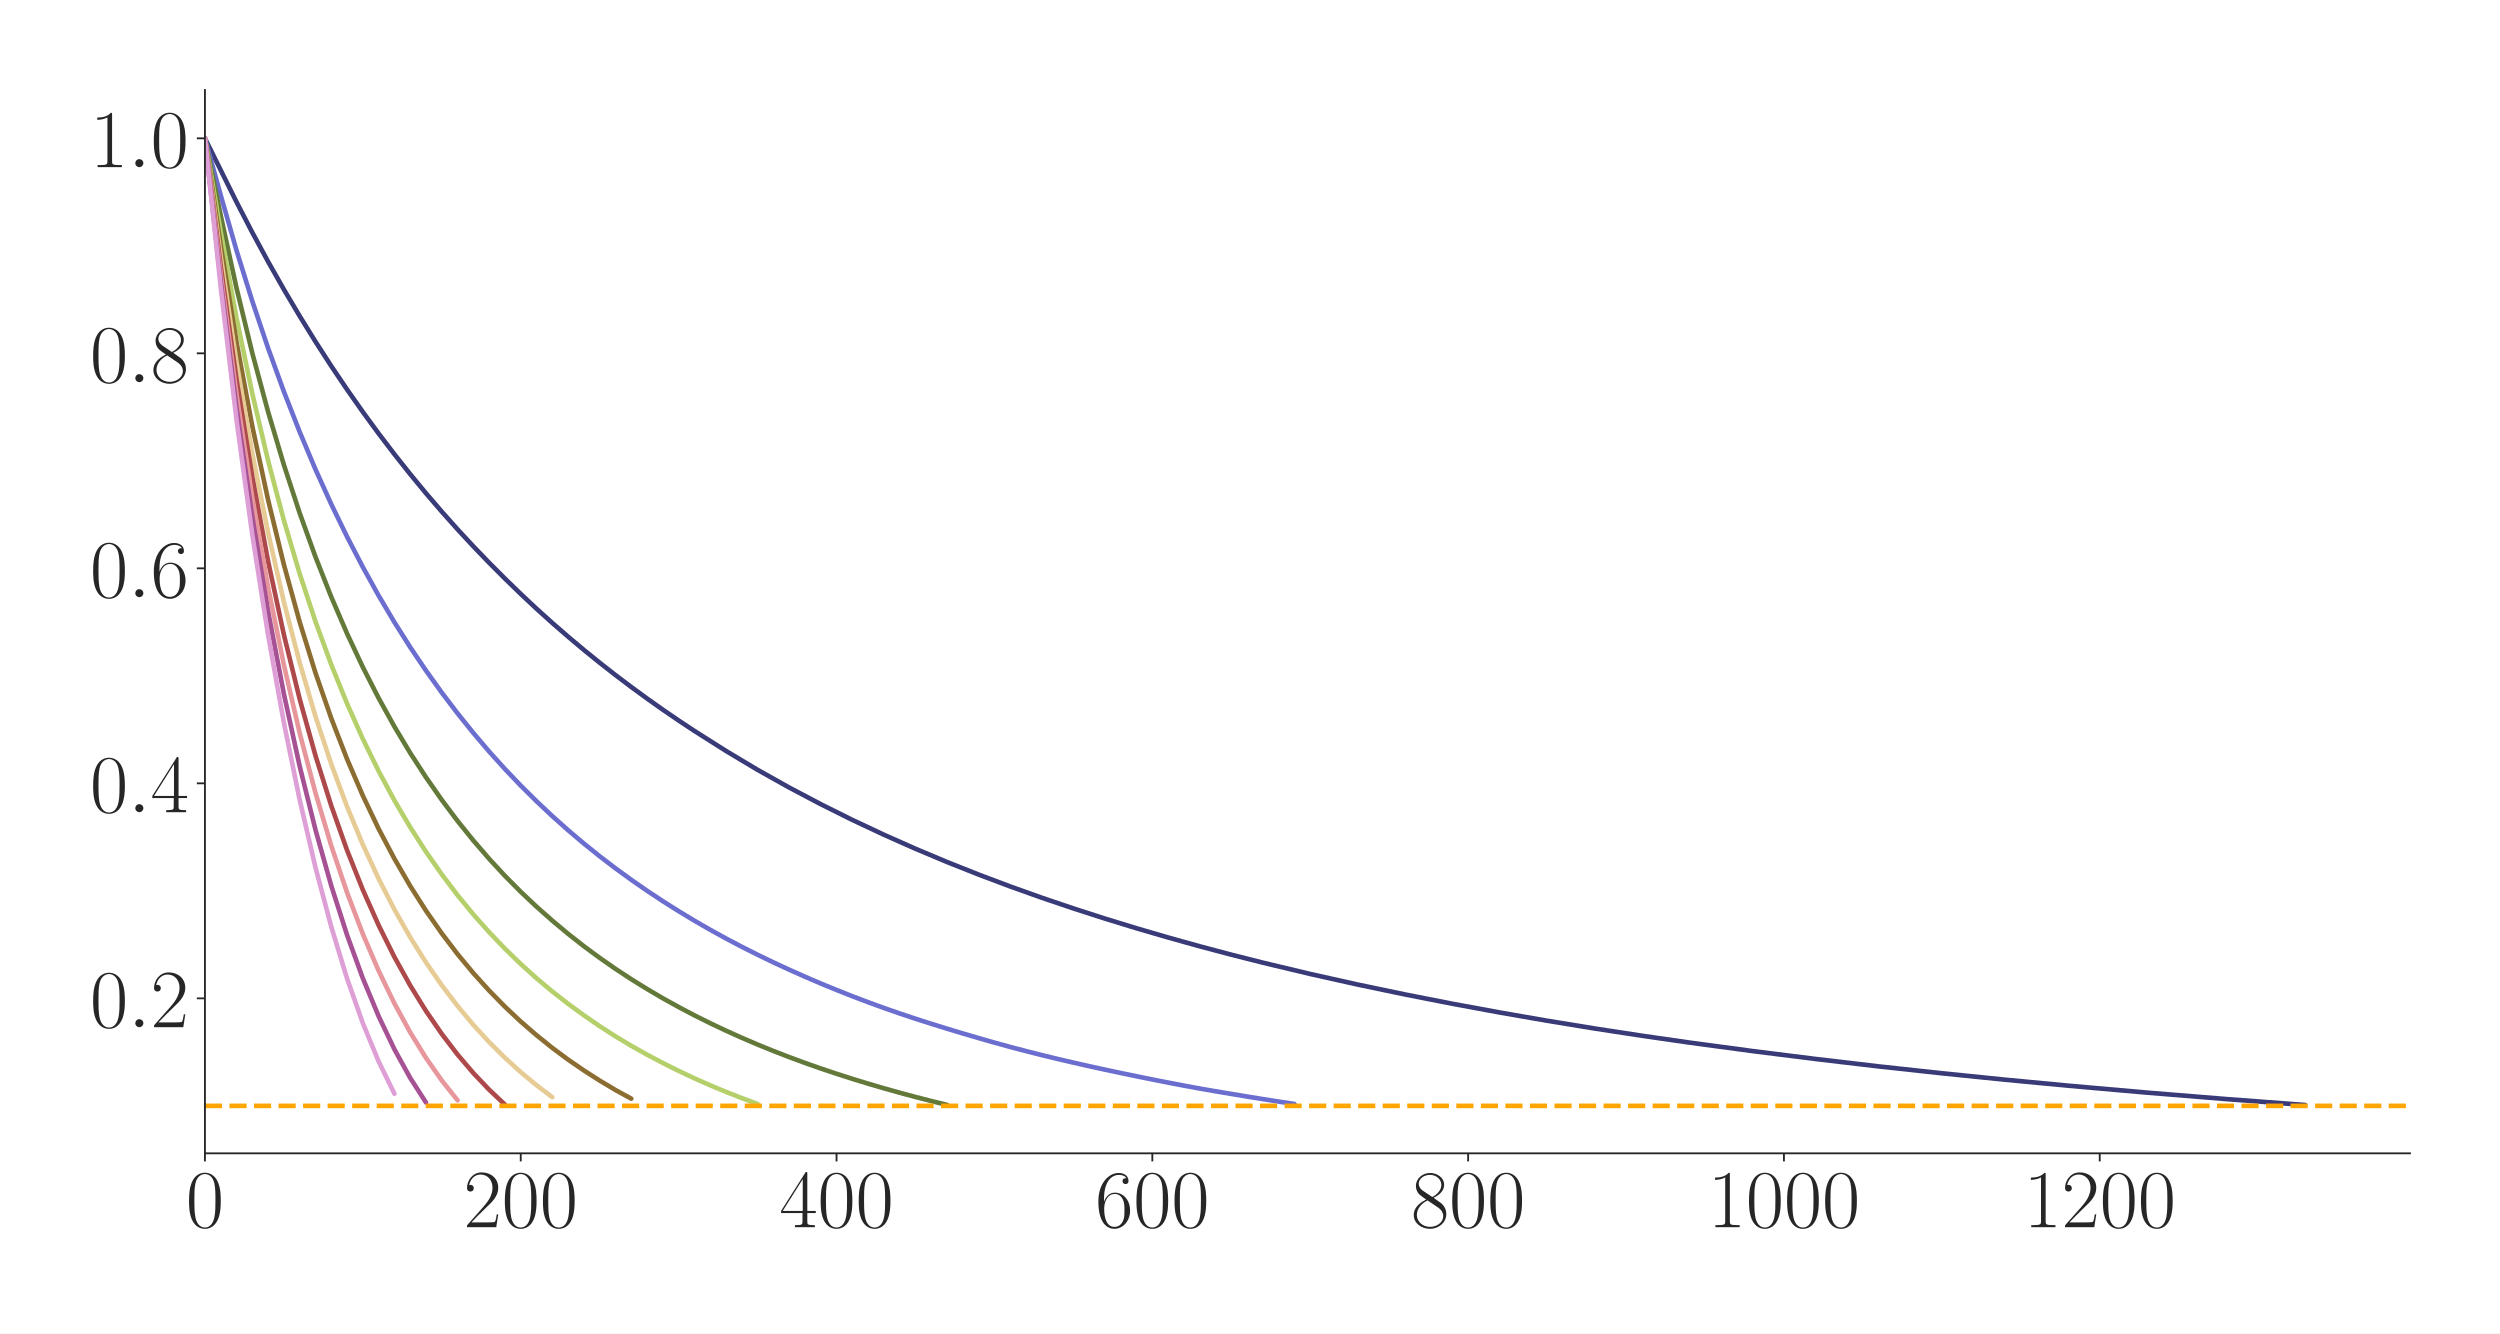
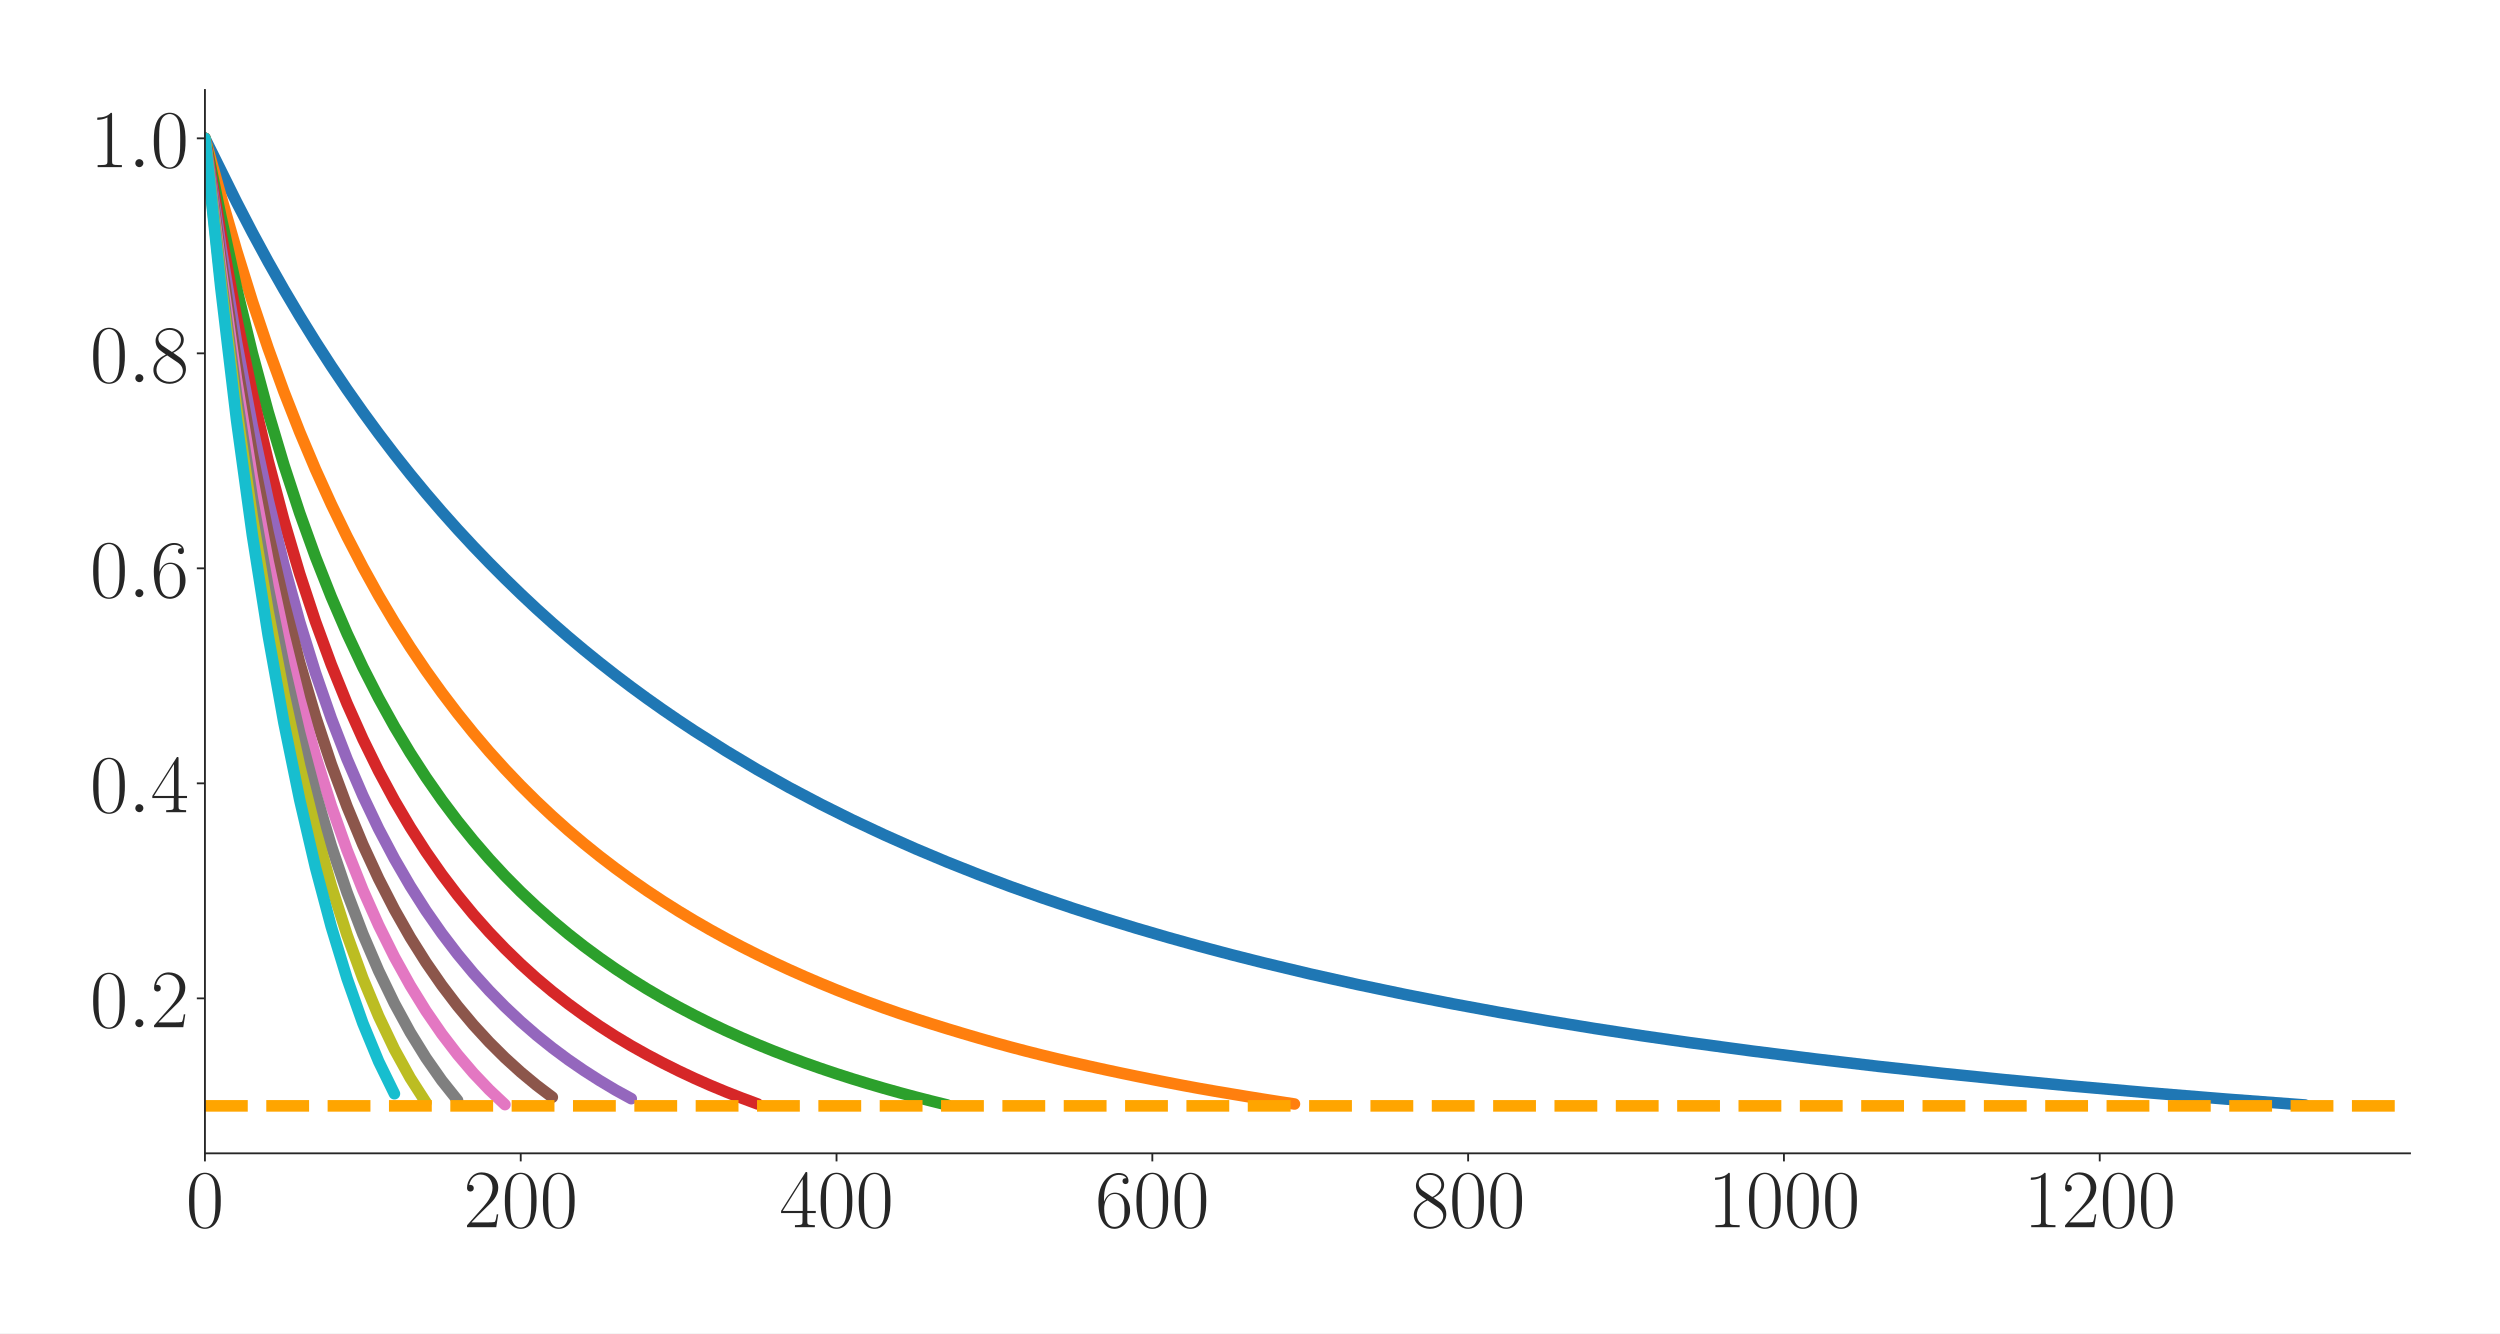
<svg xmlns="http://www.w3.org/2000/svg" xmlns:xlink="http://www.w3.org/1999/xlink" width="1080pt" height="576pt" viewBox="0 0 1080 576" version="1.1">
  <defs>
    <style type="text/css">*{stroke-linejoin: round; stroke-linecap: butt}</style>
  </defs>
  <g id="figure_1">
    <g id="patch_1">
      <path d="M 0 576  L 1080 576  L 1080 0  L 0 0  z " style="fill: #ffffff" />
    </g>
    <g id="axes_1">
      <g id="patch_2">
        <path d="M 88.532 498.237  L 1041.12 498.237  L 1041.12 38.88  L 88.532 38.88  z " style="fill: #ffffff" />
      </g>
      <g id="matplotlib.axis_1">
        <g id="xtick_1">
          <g id="line2d_1">
            <defs>
-               <path id="m05536d491f" d="M 0 0  L 0 3.5  " style="stroke: #262626; stroke-width: 0.8" />
+               <path id="m2a2895abf6" d="M 0 0  L 0 3.5  " style="stroke: #262626; stroke-width: 0.8" />
            </defs>
            <g>
-               <use xlink:href="#m05536d491f" x="88.532" y="498.237" style="fill: #262626; stroke: #262626; stroke-width: 0.8" />
+               <use xlink:href="#m2a2895abf6" x="88.532" y="498.237" style="fill: #262626; stroke: #262626; stroke-width: 0.8" />
            </g>
          </g>
          <g id="text_1">
            <g style="fill: #262626" transform="translate(80.30784 530.1439) scale(0.36 -0.36)">
              <defs>
                <path id="CMR17-30" d="M 2688 2025  C 2688 2416 2682 3080 2413 3591  C 2176 4039 1798 4198 1466 4198  C 1158 4198 768 4058 525 3597  C 269 3118 243 2524 243 2025  C 243 1661 250 1106 448 619  C 723 -39 1216 -128 1466 -128  C 1760 -128 2208 -7 2470 600  C 2662 1042 2688 1559 2688 2025  z M 1466 -26  C 1056 -26 813 325 723 812  C 653 1188 653 1738 653 2096  C 653 2588 653 2997 736 3387  C 858 3929 1216 4096 1466 4096  C 1728 4096 2067 3923 2189 3400  C 2272 3036 2278 2607 2278 2096  C 2278 1680 2278 1169 2202 792  C 2067 95 1690 -26 1466 -26  z " transform="scale(0.015625)" />
              </defs>
              <use xlink:href="#CMR17-30" transform="scale(0.996264)" />
            </g>
          </g>
        </g>
        <g id="xtick_2">
          <g id="line2d_2">
            <g>
-               <use xlink:href="#m05536d491f" x="224.957" y="498.237" style="fill: #262626; stroke: #262626; stroke-width: 0.8" />
+               <use xlink:href="#m2a2895abf6" x="224.957" y="498.237" style="fill: #262626; stroke: #262626; stroke-width: 0.8" />
            </g>
          </g>
          <g id="text_2">
            <g style="fill: #262626" transform="translate(200.2843 530.1439) scale(0.36 -0.36)">
              <defs>
                <path id="CMR17-32" d="M 2669 989  L 2554 989  C 2490 536 2438 459 2413 420  C 2381 369 1920 369 1830 369  L 602 369  C 832 619 1280 1072 1824 1597  C 2214 1967 2669 2402 2669 3035  C 2669 3790 2067 4224 1395 4224  C 691 4224 262 3604 262 3030  C 262 2780 448 2748 525 2748  C 589 2748 781 2787 781 3010  C 781 3207 614 3264 525 3264  C 486 3264 448 3258 422 3245  C 544 3790 915 4058 1306 4058  C 1862 4058 2227 3617 2227 3035  C 2227 2479 1901 2000 1536 1584  L 262 146  L 262 0  L 2515 0  L 2669 989  z " transform="scale(0.015625)" />
              </defs>
              <use xlink:href="#CMR17-32" transform="scale(0.996264)" />
              <use xlink:href="#CMR17-30" transform="translate(45.69048 0) scale(0.996264)" />
              <use xlink:href="#CMR17-30" transform="translate(91.38095 0) scale(0.996264)" />
            </g>
          </g>
        </g>
        <g id="xtick_3">
          <g id="line2d_3">
            <g>
-               <use xlink:href="#m05536d491f" x="361.382" y="498.237" style="fill: #262626; stroke: #262626; stroke-width: 0.8" />
+               <use xlink:href="#m2a2895abf6" x="361.382" y="498.237" style="fill: #262626; stroke: #262626; stroke-width: 0.8" />
            </g>
          </g>
          <g id="text_3">
            <g style="fill: #262626" transform="translate(336.7094 530.1439) scale(0.36 -0.36)">
              <defs>
                <path id="CMR17-34" d="M 2150 4122  C 2150 4256 2144 4256 2029 4256  L 128 1254  L 128 1088  L 1779 1088  L 1779 457  C 1779 224 1766 160 1318 160  L 1197 160  L 1197 0  C 1402 0 1747 0 1965 0  C 2182 0 2528 0 2733 0  L 2733 160  L 2611 160  C 2163 160 2150 224 2150 457  L 2150 1088  L 2803 1088  L 2803 1254  L 2150 1254  L 2150 4122  z M 1798 3703  L 1798 1254  L 256 1254  L 1798 3703  z " transform="scale(0.015625)" />
              </defs>
              <use xlink:href="#CMR17-34" transform="scale(0.996264)" />
              <use xlink:href="#CMR17-30" transform="translate(45.69048 0) scale(0.996264)" />
              <use xlink:href="#CMR17-30" transform="translate(91.38095 0) scale(0.996264)" />
            </g>
          </g>
        </g>
        <g id="xtick_4">
          <g id="line2d_4">
            <g>
-               <use xlink:href="#m05536d491f" x="497.807" y="498.237" style="fill: #262626; stroke: #262626; stroke-width: 0.8" />
+               <use xlink:href="#m2a2895abf6" x="497.807" y="498.237" style="fill: #262626; stroke: #262626; stroke-width: 0.8" />
            </g>
          </g>
          <g id="text_4">
            <g style="fill: #262626" transform="translate(473.1344 530.1439) scale(0.36 -0.36)">
              <defs>
                <path id="CMR17-36" d="M 678 2176  C 678 3690 1395 4032 1811 4032  C 1946 4032 2272 4009 2400 3776  C 2298 3776 2106 3776 2106 3553  C 2106 3381 2246 3323 2336 3323  C 2394 3323 2566 3348 2566 3560  C 2566 3954 2246 4179 1805 4179  C 1043 4179 243 3390 243 1984  C 243 253 966 -128 1478 -128  C 2099 -128 2688 427 2688 1283  C 2688 2081 2170 2662 1517 2662  C 1126 2662 838 2407 678 1960  L 678 2176  z M 1478 25  C 691 25 691 1200 691 1436  C 691 1896 909 2560 1504 2560  C 1613 2560 1926 2560 2138 2120  C 2253 1870 2253 1609 2253 1289  C 2253 944 2253 690 2118 434  C 1978 171 1773 25 1478 25  z " transform="scale(0.015625)" />
              </defs>
              <use xlink:href="#CMR17-36" transform="scale(0.996264)" />
              <use xlink:href="#CMR17-30" transform="translate(45.69048 0) scale(0.996264)" />
              <use xlink:href="#CMR17-30" transform="translate(91.38095 0) scale(0.996264)" />
            </g>
          </g>
        </g>
        <g id="xtick_5">
          <g id="line2d_5">
            <g>
-               <use xlink:href="#m05536d491f" x="634.232" y="498.237" style="fill: #262626; stroke: #262626; stroke-width: 0.8" />
+               <use xlink:href="#m2a2895abf6" x="634.232" y="498.237" style="fill: #262626; stroke: #262626; stroke-width: 0.8" />
            </g>
          </g>
          <g id="text_5">
            <g style="fill: #262626" transform="translate(609.5594 530.1439) scale(0.36 -0.36)">
              <defs>
                <path id="CMR17-38" d="M 1741 2264  C 2144 2467 2554 2773 2554 3263  C 2554 3841 1990 4179 1472 4179  C 890 4179 378 3759 378 3180  C 378 3021 416 2747 666 2505  C 730 2442 998 2251 1171 2130  C 883 1983 211 1634 211 934  C 211 279 838 -128 1459 -128  C 2144 -128 2720 362 2720 1010  C 2720 1590 2330 1857 2074 2029  L 1741 2264  z M 902 2822  C 851 2854 595 3051 595 3351  C 595 3739 998 4032 1459 4032  C 1965 4032 2336 3676 2336 3262  C 2336 2669 1670 2331 1638 2331  C 1632 2331 1626 2331 1574 2370  L 902 2822  z M 2080 1519  C 2176 1449 2483 1240 2483 851  C 2483 381 2010 25 1472 25  C 890 25 448 438 448 940  C 448 1443 838 1862 1280 2060  L 2080 1519  z " transform="scale(0.015625)" />
              </defs>
              <use xlink:href="#CMR17-38" transform="scale(0.996264)" />
              <use xlink:href="#CMR17-30" transform="translate(45.69048 0) scale(0.996264)" />
              <use xlink:href="#CMR17-30" transform="translate(91.38095 0) scale(0.996264)" />
            </g>
          </g>
        </g>
        <g id="xtick_6">
          <g id="line2d_6">
            <g>
-               <use xlink:href="#m05536d491f" x="770.657" y="498.237" style="fill: #262626; stroke: #262626; stroke-width: 0.8" />
+               <use xlink:href="#m2a2895abf6" x="770.657" y="498.237" style="fill: #262626; stroke: #262626; stroke-width: 0.8" />
            </g>
          </g>
          <g id="text_6">
            <g style="fill: #262626" transform="translate(737.7602 530.1439) scale(0.36 -0.36)">
              <defs>
                <path id="CMR17-31" d="M 1702 4058  C 1702 4192 1696 4192 1606 4192  C 1357 3916 979 3827 621 3827  C 602 3827 570 3827 563 3808  C 557 3795 557 3782 557 3648  C 755 3648 1088 3686 1344 3839  L 1344 461  C 1344 236 1331 160 781 160  L 589 160  L 589 0  C 896 0 1216 0 1523 0  C 1830 0 2150 0 2458 0  L 2458 160  L 2266 160  C 1715 160 1702 230 1702 458  L 1702 4058  z " transform="scale(0.015625)" />
              </defs>
              <use xlink:href="#CMR17-31" transform="scale(0.996264)" />
              <use xlink:href="#CMR17-30" transform="translate(45.69048 0) scale(0.996264)" />
              <use xlink:href="#CMR17-30" transform="translate(91.38095 0) scale(0.996264)" />
              <use xlink:href="#CMR17-30" transform="translate(137.0714 0) scale(0.996264)" />
            </g>
          </g>
        </g>
        <g id="xtick_7">
          <g id="line2d_7">
            <g>
-               <use xlink:href="#m05536d491f" x="907.082" y="498.237" style="fill: #262626; stroke: #262626; stroke-width: 0.8" />
+               <use xlink:href="#m2a2895abf6" x="907.082" y="498.237" style="fill: #262626; stroke: #262626; stroke-width: 0.8" />
            </g>
          </g>
          <g id="text_7">
            <g style="fill: #262626" transform="translate(874.1852 530.1439) scale(0.36 -0.36)">
              <use xlink:href="#CMR17-31" transform="scale(0.996264)" />
              <use xlink:href="#CMR17-32" transform="translate(45.69048 0) scale(0.996264)" />
              <use xlink:href="#CMR17-30" transform="translate(91.38095 0) scale(0.996264)" />
              <use xlink:href="#CMR17-30" transform="translate(137.0714 0) scale(0.996264)" />
            </g>
          </g>
        </g>
      </g>
      <g id="matplotlib.axis_2">
        <g id="ytick_1">
          <g id="line2d_8">
            <defs>
-               <path id="md6d3e29138" d="M 0 0  L -3.5 0  " style="stroke: #262626; stroke-width: 0.8" />
+               <path id="me9c7342043" d="M 0 0  L -3.5 0  " style="stroke: #262626; stroke-width: 0.8" />
            </defs>
            <g>
-               <use xlink:href="#md6d3e29138" x="88.532" y="431.293" style="fill: #262626; stroke: #262626; stroke-width: 0.8" />
+               <use xlink:href="#me9c7342043" x="88.532" y="431.293" style="fill: #262626; stroke: #262626; stroke-width: 0.8" />
            </g>
          </g>
          <g id="text_8">
            <g style="fill: #262626" transform="translate(38.88 443.746) scale(0.36 -0.36)">
              <defs>
                <path id="CMMI12-3a" d="M 1178 307  C 1178 492 1024 619 870 619  C 685 619 557 466 557 313  C 557 128 710 0 864 0  C 1050 0 1178 153 1178 307  z " transform="scale(0.015625)" />
              </defs>
              <use xlink:href="#CMR17-30" transform="scale(0.996264)" />
              <use xlink:href="#CMMI12-3a" transform="translate(45.69048 0) scale(0.996264)" />
              <use xlink:href="#CMR17-32" transform="translate(72.78765 0) scale(0.996264)" />
            </g>
          </g>
        </g>
        <g id="ytick_2">
          <g id="line2d_9">
            <g>
-               <use xlink:href="#md6d3e29138" x="88.532" y="338.409" style="fill: #262626; stroke: #262626; stroke-width: 0.8" />
+               <use xlink:href="#me9c7342043" x="88.532" y="338.409" style="fill: #262626; stroke: #262626; stroke-width: 0.8" />
            </g>
          </g>
          <g id="text_9">
            <g style="fill: #262626" transform="translate(38.88 350.8628) scale(0.36 -0.36)">
              <use xlink:href="#CMR17-30" transform="scale(0.996264)" />
              <use xlink:href="#CMMI12-3a" transform="translate(45.69048 0) scale(0.996264)" />
              <use xlink:href="#CMR17-34" transform="translate(72.78765 0) scale(0.996264)" />
            </g>
          </g>
        </g>
        <g id="ytick_3">
          <g id="line2d_10">
            <g>
-               <use xlink:href="#md6d3e29138" x="88.532" y="245.526" style="fill: #262626; stroke: #262626; stroke-width: 0.8" />
+               <use xlink:href="#me9c7342043" x="88.532" y="245.526" style="fill: #262626; stroke: #262626; stroke-width: 0.8" />
            </g>
          </g>
          <g id="text_10">
            <g style="fill: #262626" transform="translate(38.88 257.9796) scale(0.36 -0.36)">
              <use xlink:href="#CMR17-30" transform="scale(0.996264)" />
              <use xlink:href="#CMMI12-3a" transform="translate(45.69048 0) scale(0.996264)" />
              <use xlink:href="#CMR17-36" transform="translate(72.78765 0) scale(0.996264)" />
            </g>
          </g>
        </g>
        <g id="ytick_4">
          <g id="line2d_11">
            <g>
-               <use xlink:href="#md6d3e29138" x="88.532" y="152.643" style="fill: #262626; stroke: #262626; stroke-width: 0.8" />
+               <use xlink:href="#me9c7342043" x="88.532" y="152.643" style="fill: #262626; stroke: #262626; stroke-width: 0.8" />
            </g>
          </g>
          <g id="text_11">
            <g style="fill: #262626" transform="translate(38.88 165.0964) scale(0.36 -0.36)">
              <use xlink:href="#CMR17-30" transform="scale(0.996264)" />
              <use xlink:href="#CMMI12-3a" transform="translate(45.69048 0) scale(0.996264)" />
              <use xlink:href="#CMR17-38" transform="translate(72.78765 0) scale(0.996264)" />
            </g>
          </g>
        </g>
        <g id="ytick_5">
          <g id="line2d_12">
            <g>
-               <use xlink:href="#md6d3e29138" x="88.532" y="59.76" style="fill: #262626; stroke: #262626; stroke-width: 0.8" />
+               <use xlink:href="#me9c7342043" x="88.532" y="59.76" style="fill: #262626; stroke: #262626; stroke-width: 0.8" />
            </g>
          </g>
          <g id="text_12">
            <g style="fill: #262626" transform="translate(38.88 72.21318) scale(0.36 -0.36)">
              <use xlink:href="#CMR17-31" transform="scale(0.996264)" />
              <use xlink:href="#CMMI12-3a" transform="translate(45.69048 0) scale(0.996264)" />
              <use xlink:href="#CMR17-30" transform="translate(72.78765 0) scale(0.996264)" />
            </g>
          </g>
        </g>
      </g>
      <g id="line2d_13">
-         <path d="M 88.532 59.76  L 102.175 87.273  L 108.996 100.437  L 115.817 113.022  L 122.638 125.047  L 129.46 136.56  L 136.281 147.579  L 143.102 158.136  L 149.923 168.261  L 156.745 177.965  L 163.566 187.282  L 170.387 196.231  L 177.208 204.833  L 184.03 213.103  L 190.851 221.044  L 197.672 228.681  L 204.493 236.031  L 211.315 243.118  L 218.136 249.96  L 224.957 256.574  L 231.778 262.972  L 238.6 269.12  L 245.421 275.051  L 252.242 280.773  L 259.063 286.297  L 265.885 291.632  L 272.706 296.786  L 279.527 301.769  L 286.348 306.588  L 293.17 311.253  L 299.991 315.772  L 313.633 324.408  L 327.276 332.567  L 340.918 340.211  L 354.561 347.407  L 368.203 354.204  L 381.846 360.608  L 395.488 366.666  L 409.131 372.399  L 422.773 377.817  L 436.416 382.955  L 450.058 387.824  L 463.701 392.445  L 477.344 396.84  L 490.986 401.017  L 504.629 405  L 518.271 408.8  L 531.914 412.42  L 545.556 415.872  L 566.02 420.761  L 586.484 425.325  L 606.947 429.602  L 627.411 433.621  L 647.875 437.399  L 668.339 440.955  L 688.802 444.298  L 709.266 447.436  L 729.73 450.382  L 757.015 454.054  L 784.3 457.477  L 811.585 460.686  L 838.87 463.655  L 866.155 466.427  L 893.44 469.016  L 927.546 472.021  L 961.652 474.794  L 995.759 477.357  L 995.759 477.357  " clip-path="url(#p80f87b559d)" style="fill: none; stroke: #393b79; stroke-width: 2; stroke-linecap: round" />
+         <path d="M 88.532 59.76  L 102.175 87.273  L 108.996 100.437  L 115.817 113.022  L 122.638 125.047  L 129.46 136.56  L 136.281 147.579  L 143.102 158.136  L 149.923 168.261  L 156.745 177.965  L 163.566 187.282  L 170.387 196.231  L 177.208 204.833  L 184.03 213.103  L 190.851 221.044  L 197.672 228.681  L 204.493 236.031  L 211.315 243.118  L 218.136 249.96  L 224.957 256.574  L 231.778 262.972  L 238.6 269.12  L 245.421 275.051  L 252.242 280.773  L 259.063 286.297  L 265.885 291.632  L 272.706 296.786  L 279.527 301.769  L 286.348 306.588  L 293.17 311.253  L 299.991 315.772  L 313.633 324.408  L 327.276 332.567  L 340.918 340.211  L 354.561 347.407  L 368.203 354.204  L 381.846 360.608  L 395.488 366.666  L 409.131 372.399  L 422.773 377.817  L 436.416 382.955  L 450.058 387.824  L 463.701 392.445  L 477.344 396.84  L 490.986 401.017  L 504.629 405  L 518.271 408.8  L 531.914 412.42  L 545.556 415.872  L 566.02 420.761  L 586.484 425.325  L 606.947 429.602  L 627.411 433.621  L 647.875 437.399  L 668.339 440.955  L 688.802 444.298  L 709.266 447.436  L 729.73 450.382  L 757.015 454.054  L 784.3 457.477  L 811.585 460.686  L 838.87 463.655  L 866.155 466.427  L 893.44 469.016  L 927.546 472.021  L 961.652 474.794  L 995.759 477.357  L 995.759 477.357  " clip-path="url(#p66016bde9d)" style="fill: none; stroke: #1f77b4; stroke-width: 5; stroke-linecap: round" />
      </g>
      <g id="line2d_14">
-         <path d="M 88.532 59.76  L 95.353 84.378  L 102.175 108.183  L 108.996 130.128  L 115.817 150.401  L 122.638 169.17  L 129.46 186.58  L 136.281 202.769  L 143.102 217.818  L 149.923 231.849  L 156.745 244.987  L 163.566 257.301  L 170.387 268.809  L 177.208 279.59  L 184.03 289.708  L 190.851 299.218  L 197.672 308.18  L 204.493 316.653  L 211.315 324.673  L 218.136 332.224  L 224.957 339.376  L 231.778 346.144  L 238.6 352.558  L 245.421 358.647  L 252.242 364.419  L 259.063 369.905  L 265.885 375.118  L 272.706 380.079  L 279.527 384.807  L 286.348 389.316  L 293.17 393.626  L 299.991 397.741  L 306.812 401.67  L 313.633 405.425  L 320.455 409.016  L 327.276 412.45  L 334.097 415.742  L 340.918 418.902  L 347.74 421.939  L 354.561 424.858  L 361.382 427.669  L 368.203 430.368  L 375.025 432.959  L 381.846 435.441  L 388.667 437.818  L 395.488 440.088  L 402.31 442.279  L 409.131 444.397  L 415.952 446.454  L 422.773 448.456  L 429.595 450.413  L 436.416 452.284  L 443.237 454.079  L 450.058 455.802  L 456.88 457.459  L 463.701 459.048  L 470.522 460.59  L 477.344 462.087  L 484.165 463.541  L 490.986 464.954  L 497.807 466.332  L 504.629 467.675  L 511.45 468.988  L 518.271 470.243  L 525.092 471.434  L 531.914 472.576  L 538.735 473.706  L 545.556 474.807  L 552.377 475.881  L 559.199 476.927  " clip-path="url(#p80f87b559d)" style="fill: none; stroke: #6b6ecf; stroke-width: 2; stroke-linecap: round" />
+         <path d="M 88.532 59.76  L 95.353 84.378  L 102.175 108.183  L 108.996 130.128  L 115.817 150.401  L 122.638 169.17  L 129.46 186.58  L 136.281 202.769  L 143.102 217.818  L 149.923 231.849  L 156.745 244.987  L 163.566 257.301  L 170.387 268.809  L 177.208 279.59  L 184.03 289.708  L 190.851 299.218  L 197.672 308.18  L 204.493 316.653  L 211.315 324.673  L 218.136 332.224  L 224.957 339.376  L 231.778 346.144  L 238.6 352.558  L 245.421 358.647  L 252.242 364.419  L 259.063 369.905  L 265.885 375.118  L 272.706 380.079  L 279.527 384.807  L 286.348 389.316  L 293.17 393.626  L 299.991 397.741  L 306.812 401.67  L 313.633 405.425  L 320.455 409.016  L 327.276 412.45  L 334.097 415.742  L 340.918 418.902  L 347.74 421.939  L 354.561 424.858  L 361.382 427.669  L 368.203 430.368  L 375.025 432.959  L 381.846 435.441  L 388.667 437.818  L 395.488 440.088  L 402.31 442.279  L 409.131 444.397  L 415.952 446.454  L 422.773 448.456  L 429.595 450.413  L 436.416 452.284  L 443.237 454.079  L 450.058 455.802  L 456.88 457.459  L 463.701 459.048  L 470.522 460.59  L 477.344 462.087  L 484.165 463.541  L 490.986 464.954  L 497.807 466.332  L 504.629 467.675  L 511.45 468.988  L 518.271 470.243  L 525.092 471.434  L 531.914 472.576  L 538.735 473.706  L 545.556 474.807  L 552.377 475.881  L 559.199 476.927  " clip-path="url(#p66016bde9d)" style="fill: none; stroke: #ff7f0e; stroke-width: 5; stroke-linecap: round" />
      </g>
      <g id="line2d_15">
-         <path d="M 88.532 59.76  L 95.353 93.112  L 102.175 124.431  L 108.996 152.558  L 115.817 177.901  L 122.638 200.821  L 129.46 221.629  L 136.281 240.57  L 143.102 257.862  L 149.923 273.688  L 156.745 288.217  L 163.566 301.575  L 170.387 313.896  L 177.208 325.278  L 184.03 335.811  L 190.851 345.585  L 197.672 354.66  L 204.493 363.11  L 211.315 371.011  L 218.136 378.383  L 224.957 385.259  L 231.778 391.689  L 238.6 397.724  L 245.421 403.423  L 252.242 408.773  L 259.063 413.801  L 265.885 418.548  L 272.706 423.025  L 279.527 427.254  L 286.348 431.255  L 293.17 435.041  L 299.991 438.626  L 306.812 442.03  L 313.633 445.259  L 320.455 448.326  L 327.276 451.246  L 334.097 454.021  L 340.918 456.662  L 347.74 459.182  L 354.561 461.581  L 361.382 463.871  L 368.203 466.059  L 375.025 468.147  L 381.846 470.144  L 388.667 472.056  L 395.488 473.886  L 402.31 475.638  L 409.131 477.317  " clip-path="url(#p80f87b559d)" style="fill: none; stroke: #637939; stroke-width: 2; stroke-linecap: round" />
+         <path d="M 88.532 59.76  L 95.353 93.112  L 102.175 124.431  L 108.996 152.558  L 115.817 177.901  L 122.638 200.821  L 129.46 221.629  L 136.281 240.57  L 143.102 257.862  L 149.923 273.688  L 156.745 288.217  L 163.566 301.575  L 170.387 313.896  L 177.208 325.278  L 184.03 335.811  L 190.851 345.585  L 197.672 354.66  L 204.493 363.11  L 211.315 371.011  L 218.136 378.383  L 224.957 385.259  L 231.778 391.689  L 238.6 397.724  L 245.421 403.423  L 252.242 408.773  L 259.063 413.801  L 265.885 418.548  L 272.706 423.025  L 279.527 427.254  L 286.348 431.255  L 293.17 435.041  L 299.991 438.626  L 306.812 442.03  L 313.633 445.259  L 320.455 448.326  L 327.276 451.246  L 334.097 454.021  L 340.918 456.662  L 347.74 459.182  L 354.561 461.581  L 361.382 463.871  L 368.203 466.059  L 375.025 468.147  L 381.846 470.144  L 388.667 472.056  L 395.488 473.886  L 402.31 475.638  L 409.131 477.317  " clip-path="url(#p66016bde9d)" style="fill: none; stroke: #2ca02c; stroke-width: 5; stroke-linecap: round" />
      </g>
      <g id="line2d_16">
-         <path d="M 88.532 59.76  L 95.353 100.203  L 102.175 137.339  L 108.996 170.049  L 115.817 199.014  L 122.638 224.783  L 129.46 247.843  L 136.281 268.501  L 143.102 287.098  L 149.923 303.95  L 156.745 319.218  L 163.566 333.108  L 170.387 345.779  L 177.208 357.359  L 184.03 367.973  L 190.851 377.735  L 197.672 386.731  L 204.493 395.032  L 211.315 402.705  L 218.136 409.826  L 224.957 416.45  L 231.778 422.611  L 238.6 428.33  L 245.421 433.637  L 252.242 438.62  L 259.063 443.314  L 265.885 447.7  L 272.706 451.794  L 279.527 455.621  L 286.348 459.223  L 293.17 462.63  L 299.991 465.839  L 306.812 468.859  L 313.633 471.697  L 320.455 474.373  L 327.276 476.906  " clip-path="url(#p80f87b559d)" style="fill: none; stroke: #b5cf6b; stroke-width: 2; stroke-linecap: round" />
+         <path d="M 88.532 59.76  L 95.353 100.203  L 102.175 137.339  L 108.996 170.049  L 115.817 199.014  L 122.638 224.783  L 129.46 247.843  L 136.281 268.501  L 143.102 287.098  L 149.923 303.95  L 156.745 319.218  L 163.566 333.108  L 170.387 345.779  L 177.208 357.359  L 184.03 367.973  L 190.851 377.735  L 197.672 386.731  L 204.493 395.032  L 211.315 402.705  L 218.136 409.826  L 224.957 416.45  L 231.778 422.611  L 238.6 428.33  L 245.421 433.637  L 252.242 438.62  L 259.063 443.314  L 265.885 447.7  L 272.706 451.794  L 279.527 455.621  L 286.348 459.223  L 293.17 462.63  L 299.991 465.839  L 306.812 468.859  L 313.633 471.697  L 320.455 474.373  L 327.276 476.906  " clip-path="url(#p66016bde9d)" style="fill: none; stroke: #d62728; stroke-width: 5; stroke-linecap: round" />
      </g>
      <g id="line2d_17">
-         <path d="M 88.532 59.76  L 95.353 106.022  L 102.175 147.829  L 108.996 184.168  L 115.817 215.959  L 122.638 243.914  L 129.46 268.697  L 136.281 290.678  L 143.102 310.304  L 149.923 327.92  L 156.745 343.731  L 163.566 358.054  L 170.387 370.975  L 177.208 382.746  L 184.03 393.456  L 190.851 403.235  L 197.672 412.19  L 204.493 420.406  L 211.315 427.954  L 218.136 434.901  L 224.957 441.308  L 231.778 447.22  L 238.6 452.691  L 245.421 457.763  L 252.242 462.446  L 259.063 466.815  L 265.885 470.891  L 272.706 474.632  " clip-path="url(#p80f87b559d)" style="fill: none; stroke: #8c6d31; stroke-width: 2; stroke-linecap: round" />
+         <path d="M 88.532 59.76  L 95.353 106.022  L 102.175 147.829  L 108.996 184.168  L 115.817 215.959  L 122.638 243.914  L 129.46 268.697  L 136.281 290.678  L 143.102 310.304  L 149.923 327.92  L 156.745 343.731  L 163.566 358.054  L 170.387 370.975  L 177.208 382.746  L 184.03 393.456  L 190.851 403.235  L 197.672 412.19  L 204.493 420.406  L 211.315 427.954  L 218.136 434.901  L 224.957 441.308  L 231.778 447.22  L 238.6 452.691  L 245.421 457.763  L 252.242 462.446  L 259.063 466.815  L 265.885 470.891  L 272.706 474.632  " clip-path="url(#p66016bde9d)" style="fill: none; stroke: #9467bd; stroke-width: 5; stroke-linecap: round" />
      </g>
      <g id="line2d_18">
-         <path d="M 88.532 59.76  L 95.353 110.863  L 102.175 156.543  L 108.996 195.929  L 115.817 230.124  L 122.638 260.009  L 129.46 286.277  L 136.281 309.48  L 143.102 330.076  L 149.923 348.437  L 156.745 364.863  L 163.566 379.607  L 170.387 392.903  L 177.208 404.927  L 184.03 415.777  L 190.851 425.632  L 197.672 434.606  L 204.493 442.758  L 211.315 450.19  L 218.136 456.971  L 224.957 463.166  L 231.778 468.824  L 238.6 473.986  " clip-path="url(#p80f87b559d)" style="fill: none; stroke: #e7cb94; stroke-width: 2; stroke-linecap: round" />
+         <path d="M 88.532 59.76  L 95.353 110.863  L 102.175 156.543  L 108.996 195.929  L 115.817 230.124  L 122.638 260.009  L 129.46 286.277  L 136.281 309.48  L 143.102 330.076  L 149.923 348.437  L 156.745 364.863  L 163.566 379.607  L 170.387 392.903  L 177.208 404.927  L 184.03 415.777  L 190.851 425.632  L 197.672 434.606  L 204.493 442.758  L 211.315 450.19  L 218.136 456.971  L 224.957 463.166  L 231.778 468.824  L 238.6 473.986  " clip-path="url(#p66016bde9d)" style="fill: none; stroke: #8c564b; stroke-width: 5; stroke-linecap: round" />
      </g>
      <g id="line2d_19">
-         <path d="M 88.532 59.76  L 95.353 114.941  L 102.175 163.958  L 108.996 206.052  L 115.817 242.464  L 122.638 274.185  L 129.46 301.965  L 136.281 326.429  L 143.102 348.073  L 149.923 367.29  L 156.745 384.406  L 163.566 399.712  L 170.387 413.43  L 177.208 425.724  L 184.03 436.758  L 190.851 446.664  L 197.672 455.577  L 204.493 463.581  L 211.315 470.757  L 218.136 477.192  " clip-path="url(#p80f87b559d)" style="fill: none; stroke: #ad494a; stroke-width: 2; stroke-linecap: round" />
+         <path d="M 88.532 59.76  L 95.353 114.941  L 102.175 163.958  L 108.996 206.052  L 115.817 242.464  L 122.638 274.185  L 129.46 301.965  L 136.281 326.429  L 143.102 348.073  L 149.923 367.29  L 156.745 384.406  L 163.566 399.712  L 170.387 413.43  L 177.208 425.724  L 184.03 436.758  L 190.851 446.664  L 197.672 455.577  L 204.493 463.581  L 211.315 470.757  L 218.136 477.192  " clip-path="url(#p66016bde9d)" style="fill: none; stroke: #e377c2; stroke-width: 5; stroke-linecap: round" />
      </g>
      <g id="line2d_20">
-         <path d="M 88.532 59.76  L 95.353 118.422  L 102.175 170.415  L 108.996 215.047  L 115.817 253.645  L 122.638 287.252  L 129.46 316.661  L 136.281 342.525  L 143.102 365.355  L 149.923 385.562  L 156.745 403.484  L 163.566 419.376  L 170.387 433.477  L 177.208 445.985  L 184.03 457.032  L 190.851 466.784  L 197.672 475.33  " clip-path="url(#p80f87b559d)" style="fill: none; stroke: #e7969c; stroke-width: 2; stroke-linecap: round" />
+         <path d="M 88.532 59.76  L 95.353 118.422  L 102.175 170.415  L 108.996 215.047  L 115.817 253.645  L 122.638 287.252  L 129.46 316.661  L 136.281 342.525  L 143.102 365.355  L 149.923 385.562  L 156.745 403.484  L 163.566 419.376  L 170.387 433.477  L 177.208 445.985  L 184.03 457.032  L 190.851 466.784  L 197.672 475.33  " clip-path="url(#p66016bde9d)" style="fill: none; stroke: #7f7f7f; stroke-width: 5; stroke-linecap: round" />
      </g>
      <g id="line2d_21">
-         <path d="M 88.532 59.76  L 95.353 121.433  L 102.175 176.169  L 108.996 223.287  L 115.817 264.156  L 122.638 299.774  L 129.46 331.015  L 136.281 358.446  L 143.102 382.626  L 149.923 403.907  L 156.745 422.619  L 163.566 439.006  L 170.387 453.302  L 177.208 465.671  L 184.03 476.3  " clip-path="url(#p80f87b559d)" style="fill: none; stroke: #a55194; stroke-width: 2; stroke-linecap: round" />
+         <path d="M 88.532 59.76  L 95.353 121.433  L 102.175 176.169  L 108.996 223.287  L 115.817 264.156  L 122.638 299.774  L 129.46 331.015  L 136.281 358.446  L 143.102 382.626  L 149.923 403.907  L 156.745 422.619  L 163.566 439.006  L 170.387 453.302  L 177.208 465.671  L 184.03 476.3  " clip-path="url(#p66016bde9d)" style="fill: none; stroke: #bcbd22; stroke-width: 5; stroke-linecap: round" />
      </g>
      <g id="line2d_22">
-         <path d="M 88.532 59.76  L 95.353 124.079  L 102.175 181.419  L 108.996 231.063  L 115.817 274.319  L 122.638 312.224  L 129.46 345.5  L 136.281 374.724  L 143.102 400.345  L 149.923 422.69  L 156.745 442.015  L 163.566 458.544  L 170.387 472.489  " clip-path="url(#p80f87b559d)" style="fill: none; stroke: #de9ed6; stroke-width: 2; stroke-linecap: round" />
+         <path d="M 88.532 59.76  L 95.353 124.079  L 102.175 181.419  L 108.996 231.063  L 115.817 274.319  L 122.638 312.224  L 129.46 345.5  L 136.281 374.724  L 143.102 400.345  L 149.923 422.69  L 156.745 442.015  L 163.566 458.544  L 170.387 472.489  " clip-path="url(#p66016bde9d)" style="fill: none; stroke: #17becf; stroke-width: 5; stroke-linecap: round" />
      </g>
      <g id="line2d_23">
-         <path d="M 88.532 477.734  L 1041.12 477.734  " clip-path="url(#p80f87b559d)" style="fill: none; stroke-dasharray: 7.4,3.2; stroke-dashoffset: 0; stroke: #ffa500; stroke-width: 2" />
+         <path d="M 88.532 477.734  L 1041.12 477.734  " clip-path="url(#p66016bde9d)" style="fill: none; stroke-dasharray: 18.5,8; stroke-dashoffset: 0; stroke: #ffa500; stroke-width: 5" />
      </g>
      <g id="patch_3">
        <path d="M 88.532 498.237  L 88.532 38.88  " style="fill: none; stroke: #262626; stroke-width: 0.8; stroke-linejoin: miter; stroke-linecap: square" />
      </g>
      <g id="patch_4">
        <path d="M 88.532 498.237  L 1041.12 498.237  " style="fill: none; stroke: #262626; stroke-width: 0.8; stroke-linejoin: miter; stroke-linecap: square" />
      </g>
    </g>
  </g>
  <defs>
-     <clipPath id="p80f87b559d">
+     <clipPath id="p66016bde9d">
      <rect x="88.532" y="38.88" width="952.588" height="459.357" />
    </clipPath>
  </defs>
</svg>
